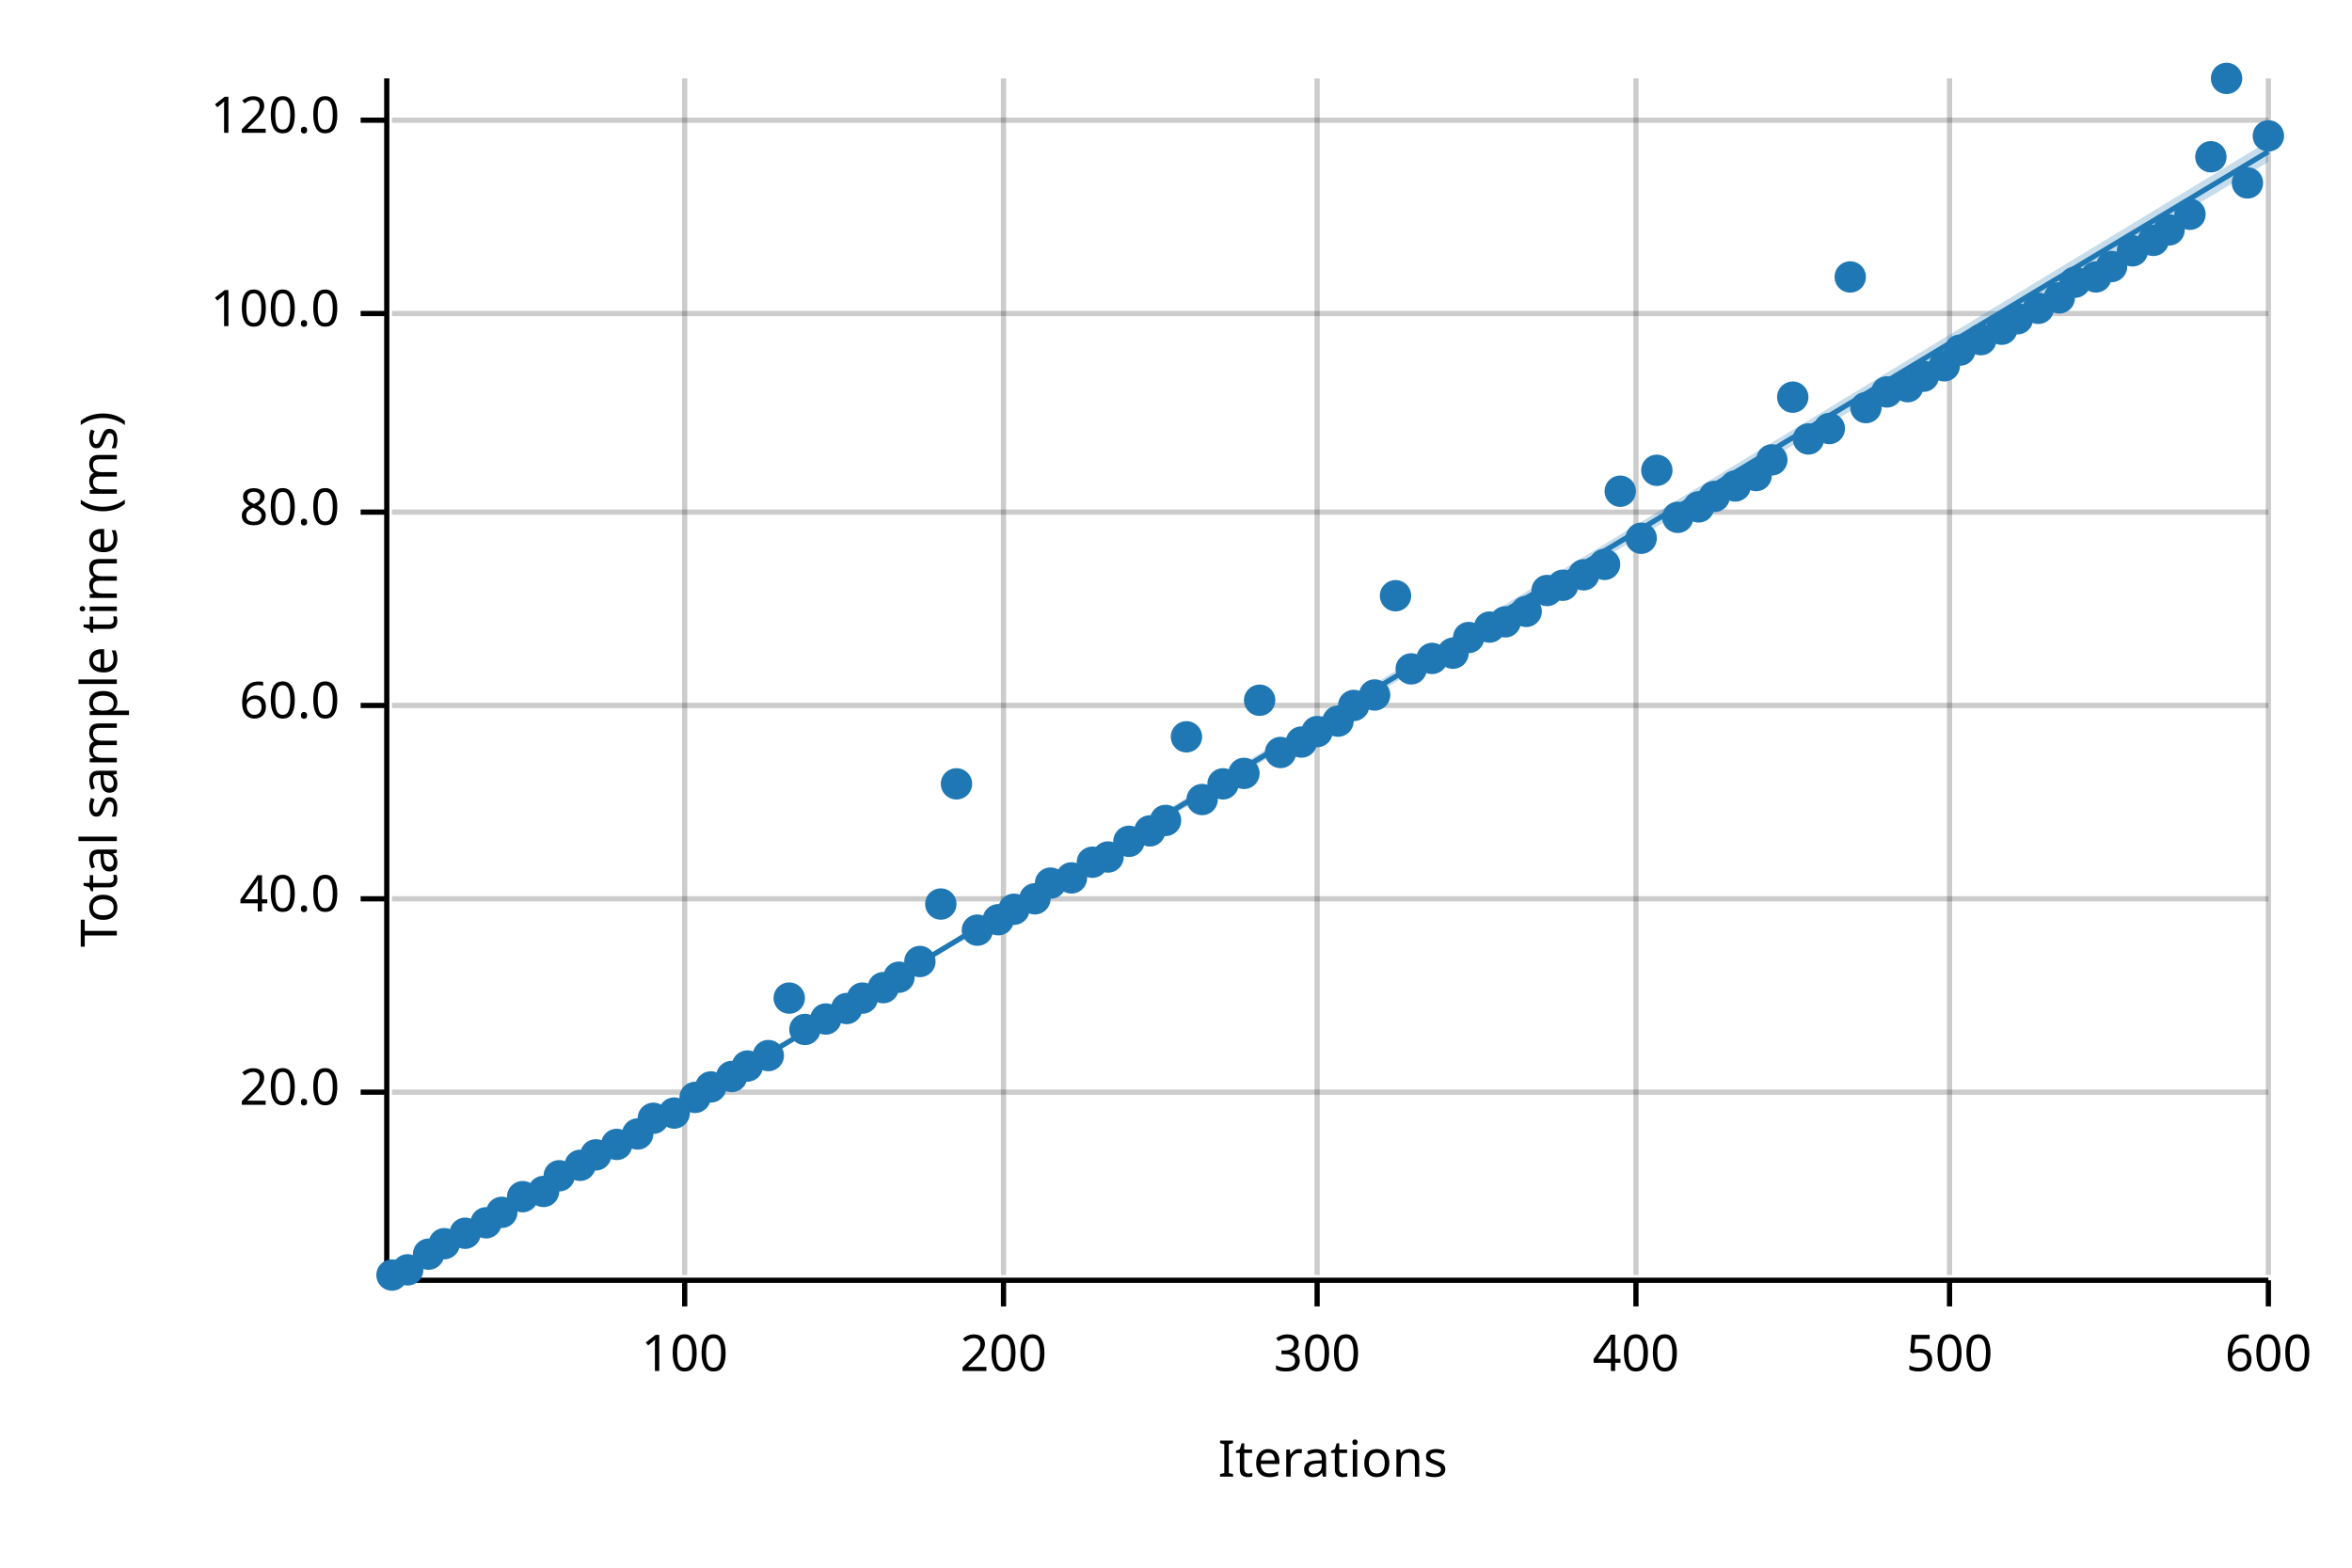
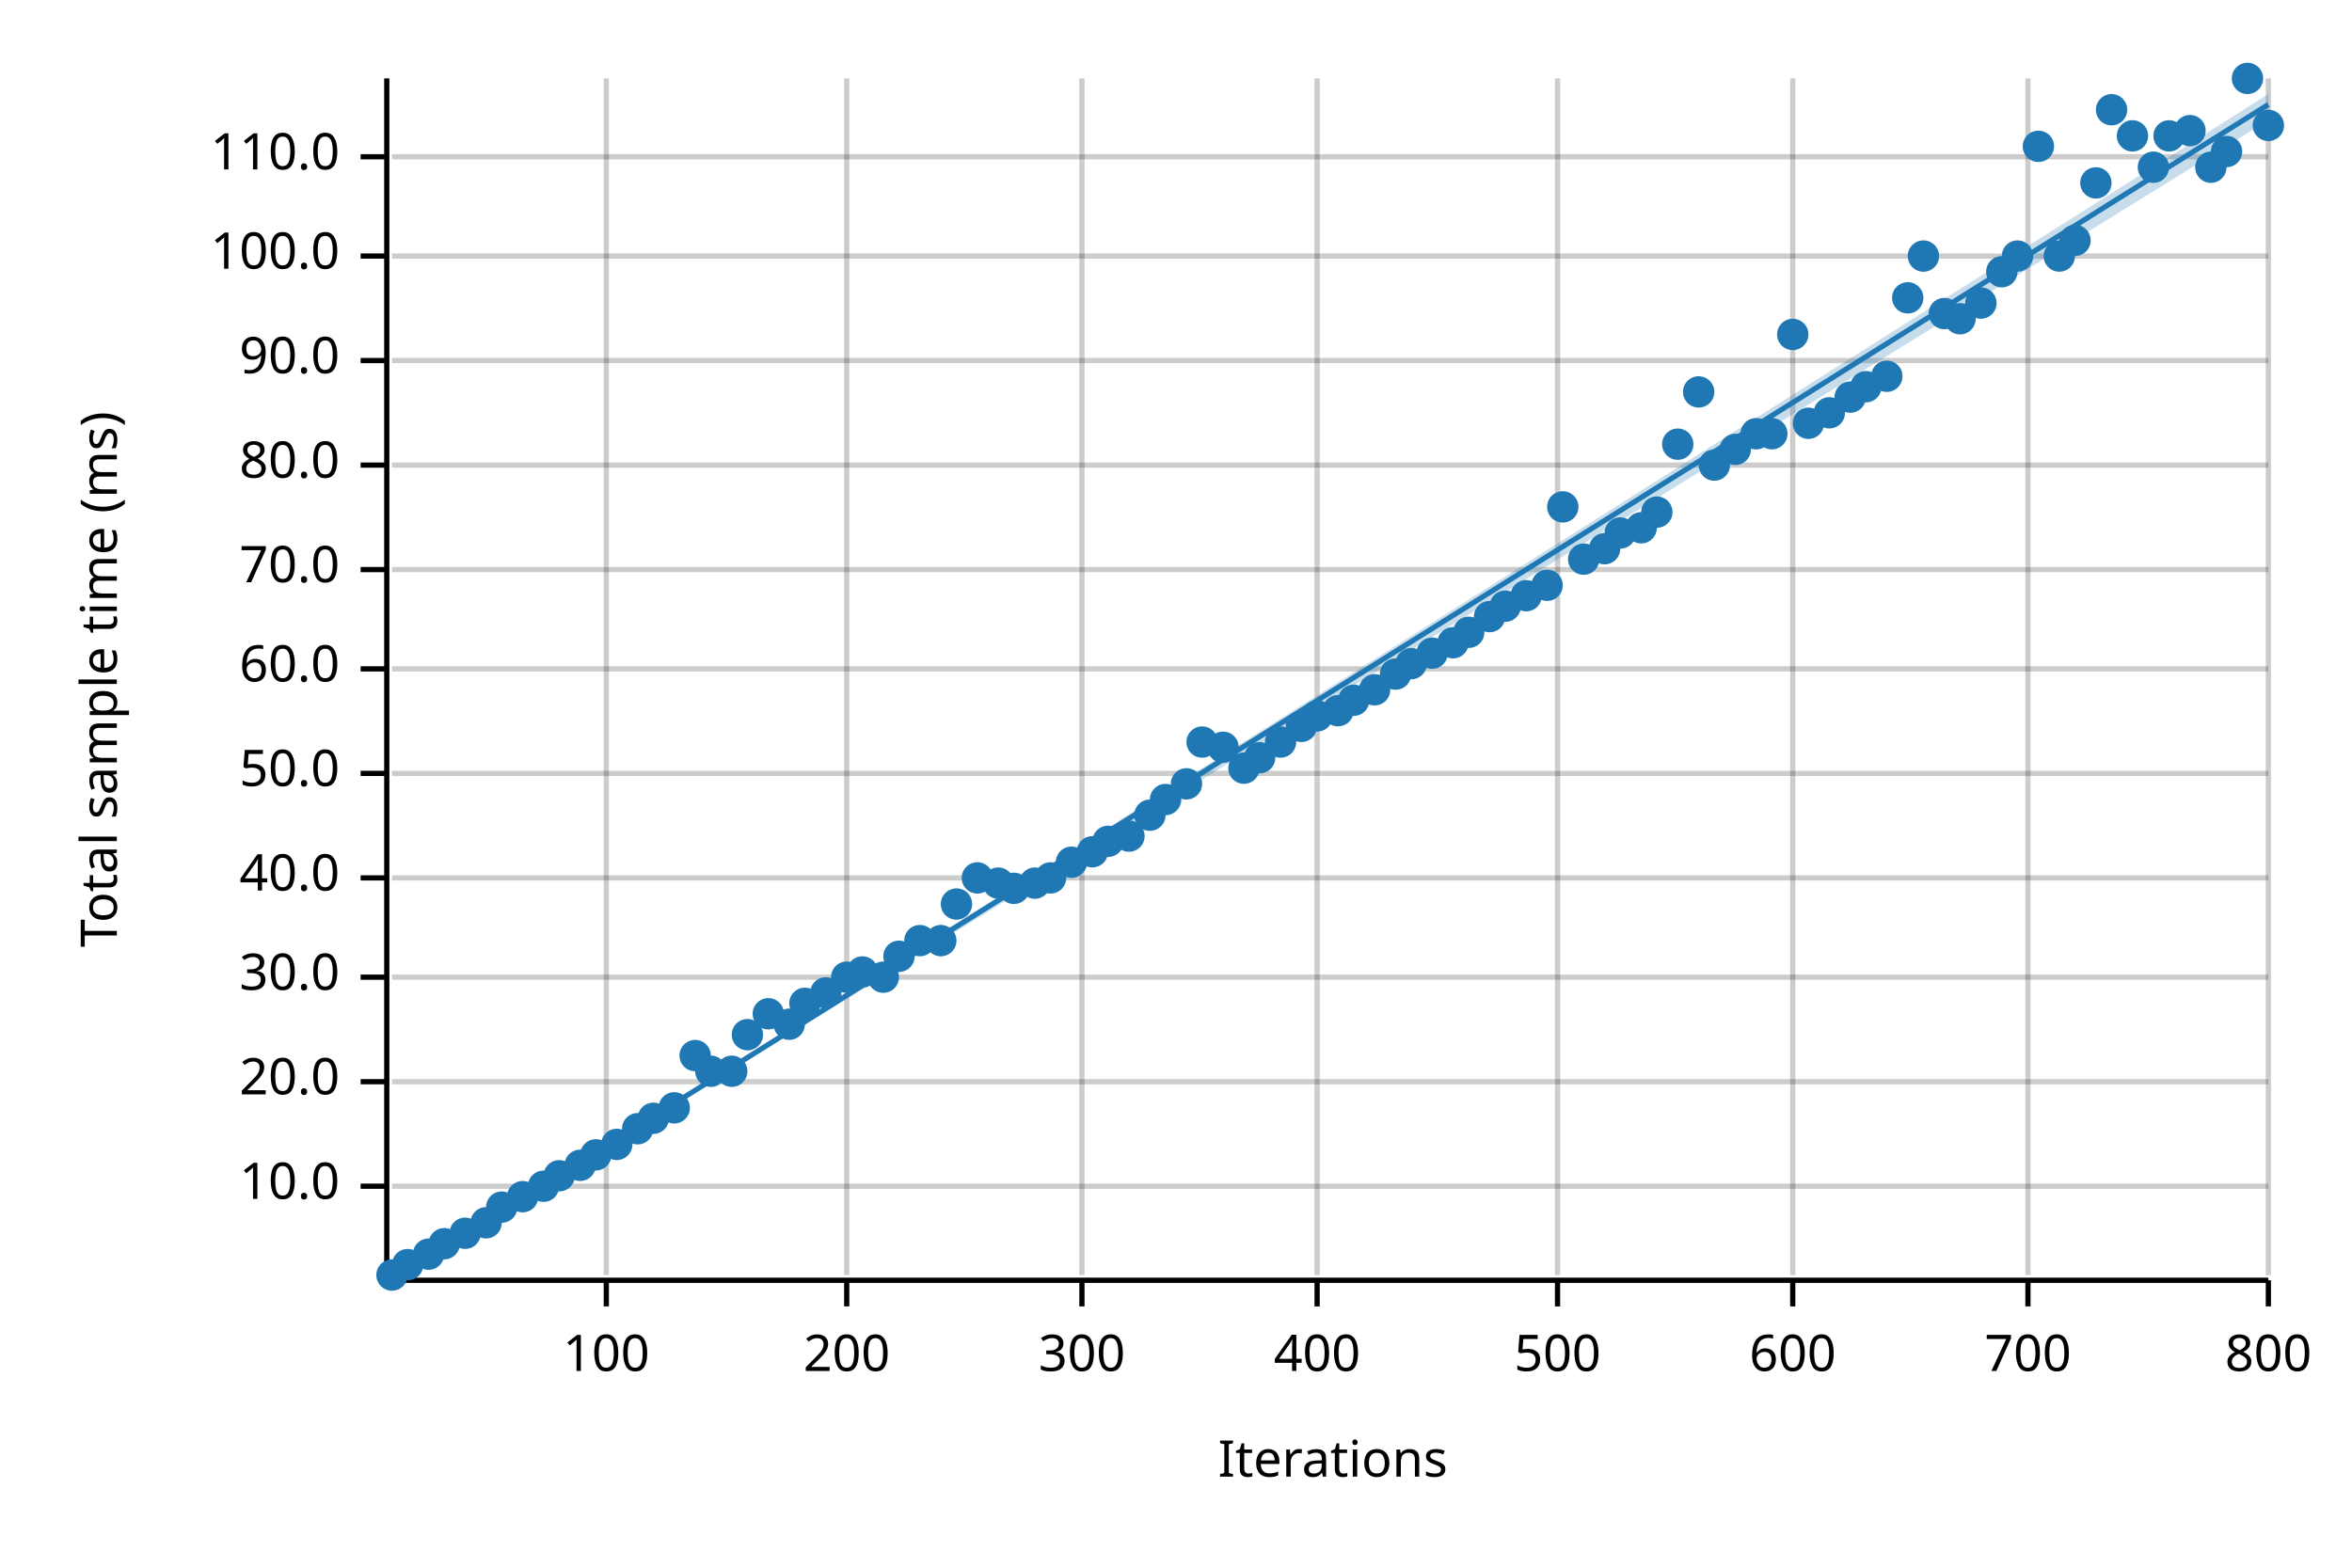
<svg xmlns="http://www.w3.org/2000/svg" width="450" height="300" viewBox="0 0 450 300">
  <text x="15" y="130" dy="0.76em" text-anchor="middle" font-family="sans-serif" font-size="9.677" opacity="1" fill="#000000" transform="rotate(270, 15, 130)">
Total sample time (ms)
</text>
  <text x="255" y="285" dy="-0.5ex" text-anchor="middle" font-family="sans-serif" font-size="9.677" opacity="1" fill="#000000">
Iterations
</text>
-   <line opacity="0.2" stroke="#000000" stroke-width="1" x1="131" y1="244" x2="131" y2="15" />
-   <line opacity="0.2" stroke="#000000" stroke-width="1" x1="192" y1="244" x2="192" y2="15" />
+   <line opacity="0.2" stroke="#000000" stroke-width="1" x1="116" y1="244" x2="116" y2="15" />
+   <line opacity="0.2" stroke="#000000" stroke-width="1" x1="162" y1="244" x2="162" y2="15" />
+   <line opacity="0.2" stroke="#000000" stroke-width="1" x1="207" y1="244" x2="207" y2="15" />
  <line opacity="0.2" stroke="#000000" stroke-width="1" x1="252" y1="244" x2="252" y2="15" />
-   <line opacity="0.2" stroke="#000000" stroke-width="1" x1="313" y1="244" x2="313" y2="15" />
-   <line opacity="0.2" stroke="#000000" stroke-width="1" x1="373" y1="244" x2="373" y2="15" />
+   <line opacity="0.2" stroke="#000000" stroke-width="1" x1="298" y1="244" x2="298" y2="15" />
+   <line opacity="0.2" stroke="#000000" stroke-width="1" x1="343" y1="244" x2="343" y2="15" />
+   <line opacity="0.2" stroke="#000000" stroke-width="1" x1="388" y1="244" x2="388" y2="15" />
  <line opacity="0.2" stroke="#000000" stroke-width="1" x1="434" y1="244" x2="434" y2="15" />
-   <line opacity="0.2" stroke="#000000" stroke-width="1" x1="75" y1="209" x2="434" y2="209" />
-   <line opacity="0.2" stroke="#000000" stroke-width="1" x1="75" y1="172" x2="434" y2="172" />
-   <line opacity="0.2" stroke="#000000" stroke-width="1" x1="75" y1="135" x2="434" y2="135" />
-   <line opacity="0.2" stroke="#000000" stroke-width="1" x1="75" y1="98" x2="434" y2="98" />
-   <line opacity="0.2" stroke="#000000" stroke-width="1" x1="75" y1="60" x2="434" y2="60" />
-   <line opacity="0.2" stroke="#000000" stroke-width="1" x1="75" y1="23" x2="434" y2="23" />
+   <line opacity="0.2" stroke="#000000" stroke-width="1" x1="75" y1="227" x2="434" y2="227" />
+   <line opacity="0.2" stroke="#000000" stroke-width="1" x1="75" y1="207" x2="434" y2="207" />
+   <line opacity="0.2" stroke="#000000" stroke-width="1" x1="75" y1="187" x2="434" y2="187" />
+   <line opacity="0.2" stroke="#000000" stroke-width="1" x1="75" y1="168" x2="434" y2="168" />
+   <line opacity="0.2" stroke="#000000" stroke-width="1" x1="75" y1="148" x2="434" y2="148" />
+   <line opacity="0.2" stroke="#000000" stroke-width="1" x1="75" y1="128" x2="434" y2="128" />
+   <line opacity="0.2" stroke="#000000" stroke-width="1" x1="75" y1="109" x2="434" y2="109" />
+   <line opacity="0.2" stroke="#000000" stroke-width="1" x1="75" y1="89" x2="434" y2="89" />
+   <line opacity="0.2" stroke="#000000" stroke-width="1" x1="75" y1="69" x2="434" y2="69" />
+   <line opacity="0.2" stroke="#000000" stroke-width="1" x1="75" y1="49" x2="434" y2="49" />
+   <line opacity="0.2" stroke="#000000" stroke-width="1" x1="75" y1="30" x2="434" y2="30" />
  <polyline fill="none" opacity="1" stroke="#000000" stroke-width="1" points="74,15 74,244 " />
-   <text x="65" y="209" dy="0.5ex" text-anchor="end" font-family="sans-serif" font-size="9.677" opacity="1" fill="#000000">
+   <text x="65" y="227" dy="0.5ex" text-anchor="end" font-family="sans-serif" font-size="9.677" opacity="1" fill="#000000">
+ 10.0
+ </text>
+   <polyline fill="none" opacity="1" stroke="#000000" stroke-width="1" points="69,227 74,227 " />
+   <text x="65" y="207" dy="0.5ex" text-anchor="end" font-family="sans-serif" font-size="9.677" opacity="1" fill="#000000">
20.0
</text>
-   <polyline fill="none" opacity="1" stroke="#000000" stroke-width="1" points="69,209 74,209 " />
-   <text x="65" y="172" dy="0.5ex" text-anchor="end" font-family="sans-serif" font-size="9.677" opacity="1" fill="#000000">
+   <polyline fill="none" opacity="1" stroke="#000000" stroke-width="1" points="69,207 74,207 " />
+   <text x="65" y="187" dy="0.5ex" text-anchor="end" font-family="sans-serif" font-size="9.677" opacity="1" fill="#000000">
+ 30.0
+ </text>
+   <polyline fill="none" opacity="1" stroke="#000000" stroke-width="1" points="69,187 74,187 " />
+   <text x="65" y="168" dy="0.5ex" text-anchor="end" font-family="sans-serif" font-size="9.677" opacity="1" fill="#000000">
40.0
</text>
-   <polyline fill="none" opacity="1" stroke="#000000" stroke-width="1" points="69,172 74,172 " />
-   <text x="65" y="135" dy="0.5ex" text-anchor="end" font-family="sans-serif" font-size="9.677" opacity="1" fill="#000000">
+   <polyline fill="none" opacity="1" stroke="#000000" stroke-width="1" points="69,168 74,168 " />
+   <text x="65" y="148" dy="0.5ex" text-anchor="end" font-family="sans-serif" font-size="9.677" opacity="1" fill="#000000">
+ 50.0
+ </text>
+   <polyline fill="none" opacity="1" stroke="#000000" stroke-width="1" points="69,148 74,148 " />
+   <text x="65" y="128" dy="0.5ex" text-anchor="end" font-family="sans-serif" font-size="9.677" opacity="1" fill="#000000">
60.0
</text>
-   <polyline fill="none" opacity="1" stroke="#000000" stroke-width="1" points="69,135 74,135 " />
-   <text x="65" y="98" dy="0.5ex" text-anchor="end" font-family="sans-serif" font-size="9.677" opacity="1" fill="#000000">
+   <polyline fill="none" opacity="1" stroke="#000000" stroke-width="1" points="69,128 74,128 " />
+   <text x="65" y="109" dy="0.5ex" text-anchor="end" font-family="sans-serif" font-size="9.677" opacity="1" fill="#000000">
+ 70.0
+ </text>
+   <polyline fill="none" opacity="1" stroke="#000000" stroke-width="1" points="69,109 74,109 " />
+   <text x="65" y="89" dy="0.5ex" text-anchor="end" font-family="sans-serif" font-size="9.677" opacity="1" fill="#000000">
80.0
</text>
-   <polyline fill="none" opacity="1" stroke="#000000" stroke-width="1" points="69,98 74,98 " />
-   <text x="65" y="60" dy="0.5ex" text-anchor="end" font-family="sans-serif" font-size="9.677" opacity="1" fill="#000000">
+   <polyline fill="none" opacity="1" stroke="#000000" stroke-width="1" points="69,89 74,89 " />
+   <text x="65" y="69" dy="0.5ex" text-anchor="end" font-family="sans-serif" font-size="9.677" opacity="1" fill="#000000">
+ 90.0
+ </text>
+   <polyline fill="none" opacity="1" stroke="#000000" stroke-width="1" points="69,69 74,69 " />
+   <text x="65" y="49" dy="0.5ex" text-anchor="end" font-family="sans-serif" font-size="9.677" opacity="1" fill="#000000">
100.0
</text>
-   <polyline fill="none" opacity="1" stroke="#000000" stroke-width="1" points="69,60 74,60 " />
-   <text x="65" y="23" dy="0.5ex" text-anchor="end" font-family="sans-serif" font-size="9.677" opacity="1" fill="#000000">
- 120.0
- </text>
-   <polyline fill="none" opacity="1" stroke="#000000" stroke-width="1" points="69,23 74,23 " />
+   <polyline fill="none" opacity="1" stroke="#000000" stroke-width="1" points="69,49 74,49 " />
+   <text x="65" y="30" dy="0.5ex" text-anchor="end" font-family="sans-serif" font-size="9.677" opacity="1" fill="#000000">
+ 110.0
+ </text>
+   <polyline fill="none" opacity="1" stroke="#000000" stroke-width="1" points="69,30 74,30 " />
  <polyline fill="none" opacity="1" stroke="#000000" stroke-width="1" points="75,245 434,245 " />
-   <text x="131" y="255" dy="0.76em" text-anchor="middle" font-family="sans-serif" font-size="9.677" opacity="1" fill="#000000">
+   <text x="116" y="255" dy="0.76em" text-anchor="middle" font-family="sans-serif" font-size="9.677" opacity="1" fill="#000000">
100
</text>
-   <polyline fill="none" opacity="1" stroke="#000000" stroke-width="1" points="131,245 131,250 " />
-   <text x="192" y="255" dy="0.76em" text-anchor="middle" font-family="sans-serif" font-size="9.677" opacity="1" fill="#000000">
+   <polyline fill="none" opacity="1" stroke="#000000" stroke-width="1" points="116,245 116,250 " />
+   <text x="162" y="255" dy="0.76em" text-anchor="middle" font-family="sans-serif" font-size="9.677" opacity="1" fill="#000000">
200
</text>
-   <polyline fill="none" opacity="1" stroke="#000000" stroke-width="1" points="192,245 192,250 " />
+   <polyline fill="none" opacity="1" stroke="#000000" stroke-width="1" points="162,245 162,250 " />
+   <text x="207" y="255" dy="0.76em" text-anchor="middle" font-family="sans-serif" font-size="9.677" opacity="1" fill="#000000">
+ 300
+ </text>
+   <polyline fill="none" opacity="1" stroke="#000000" stroke-width="1" points="207,245 207,250 " />
  <text x="252" y="255" dy="0.76em" text-anchor="middle" font-family="sans-serif" font-size="9.677" opacity="1" fill="#000000">
- 300
+ 400
</text>
  <polyline fill="none" opacity="1" stroke="#000000" stroke-width="1" points="252,245 252,250 " />
-   <text x="313" y="255" dy="0.76em" text-anchor="middle" font-family="sans-serif" font-size="9.677" opacity="1" fill="#000000">
- 400
- </text>
-   <polyline fill="none" opacity="1" stroke="#000000" stroke-width="1" points="313,245 313,250 " />
-   <text x="373" y="255" dy="0.76em" text-anchor="middle" font-family="sans-serif" font-size="9.677" opacity="1" fill="#000000">
+   <text x="298" y="255" dy="0.76em" text-anchor="middle" font-family="sans-serif" font-size="9.677" opacity="1" fill="#000000">
500
</text>
-   <polyline fill="none" opacity="1" stroke="#000000" stroke-width="1" points="373,245 373,250 " />
+   <polyline fill="none" opacity="1" stroke="#000000" stroke-width="1" points="298,245 298,250 " />
+   <text x="343" y="255" dy="0.76em" text-anchor="middle" font-family="sans-serif" font-size="9.677" opacity="1" fill="#000000">
+ 600
+ </text>
+   <polyline fill="none" opacity="1" stroke="#000000" stroke-width="1" points="343,245 343,250 " />
+   <text x="388" y="255" dy="0.76em" text-anchor="middle" font-family="sans-serif" font-size="9.677" opacity="1" fill="#000000">
+ 700
+ </text>
+   <polyline fill="none" opacity="1" stroke="#000000" stroke-width="1" points="388,245 388,250 " />
  <text x="434" y="255" dy="0.76em" text-anchor="middle" font-family="sans-serif" font-size="9.677" opacity="1" fill="#000000">
- 600
+ 800
</text>
  <polyline fill="none" opacity="1" stroke="#000000" stroke-width="1" points="434,245 434,250 " />
  <circle cx="75" cy="244" r="3" opacity="1" fill="#1F78B4" stroke="none" stroke-width="1" />
-   <circle cx="78" cy="243" r="3" opacity="1" fill="#1F78B4" stroke="none" stroke-width="1" />
+   <circle cx="78" cy="242" r="3" opacity="1" fill="#1F78B4" stroke="none" stroke-width="1" />
  <circle cx="82" cy="240" r="3" opacity="1" fill="#1F78B4" stroke="none" stroke-width="1" />
  <circle cx="85" cy="238" r="3" opacity="1" fill="#1F78B4" stroke="none" stroke-width="1" />
  <circle cx="89" cy="236" r="3" opacity="1" fill="#1F78B4" stroke="none" stroke-width="1" />
  <circle cx="93" cy="234" r="3" opacity="1" fill="#1F78B4" stroke="none" stroke-width="1" />
-   <circle cx="96" cy="232" r="3" opacity="1" fill="#1F78B4" stroke="none" stroke-width="1" />
+   <circle cx="96" cy="231" r="3" opacity="1" fill="#1F78B4" stroke="none" stroke-width="1" />
  <circle cx="100" cy="229" r="3" opacity="1" fill="#1F78B4" stroke="none" stroke-width="1" />
-   <circle cx="104" cy="228" r="3" opacity="1" fill="#1F78B4" stroke="none" stroke-width="1" />
+   <circle cx="104" cy="227" r="3" opacity="1" fill="#1F78B4" stroke="none" stroke-width="1" />
  <circle cx="107" cy="225" r="3" opacity="1" fill="#1F78B4" stroke="none" stroke-width="1" />
  <circle cx="111" cy="223" r="3" opacity="1" fill="#1F78B4" stroke="none" stroke-width="1" />
  <circle cx="114" cy="221" r="3" opacity="1" fill="#1F78B4" stroke="none" stroke-width="1" />
  <circle cx="118" cy="219" r="3" opacity="1" fill="#1F78B4" stroke="none" stroke-width="1" />
-   <circle cx="122" cy="217" r="3" opacity="1" fill="#1F78B4" stroke="none" stroke-width="1" />
+   <circle cx="122" cy="216" r="3" opacity="1" fill="#1F78B4" stroke="none" stroke-width="1" />
  <circle cx="125" cy="214" r="3" opacity="1" fill="#1F78B4" stroke="none" stroke-width="1" />
-   <circle cx="129" cy="213" r="3" opacity="1" fill="#1F78B4" stroke="none" stroke-width="1" />
-   <circle cx="133" cy="210" r="3" opacity="1" fill="#1F78B4" stroke="none" stroke-width="1" />
-   <circle cx="136" cy="208" r="3" opacity="1" fill="#1F78B4" stroke="none" stroke-width="1" />
-   <circle cx="140" cy="206" r="3" opacity="1" fill="#1F78B4" stroke="none" stroke-width="1" />
-   <circle cx="143" cy="204" r="3" opacity="1" fill="#1F78B4" stroke="none" stroke-width="1" />
-   <circle cx="147" cy="202" r="3" opacity="1" fill="#1F78B4" stroke="none" stroke-width="1" />
-   <circle cx="151" cy="191" r="3" opacity="1" fill="#1F78B4" stroke="none" stroke-width="1" />
-   <circle cx="154" cy="197" r="3" opacity="1" fill="#1F78B4" stroke="none" stroke-width="1" />
-   <circle cx="158" cy="195" r="3" opacity="1" fill="#1F78B4" stroke="none" stroke-width="1" />
-   <circle cx="162" cy="193" r="3" opacity="1" fill="#1F78B4" stroke="none" stroke-width="1" />
-   <circle cx="165" cy="191" r="3" opacity="1" fill="#1F78B4" stroke="none" stroke-width="1" />
-   <circle cx="169" cy="189" r="3" opacity="1" fill="#1F78B4" stroke="none" stroke-width="1" />
-   <circle cx="172" cy="187" r="3" opacity="1" fill="#1F78B4" stroke="none" stroke-width="1" />
-   <circle cx="176" cy="184" r="3" opacity="1" fill="#1F78B4" stroke="none" stroke-width="1" />
-   <circle cx="180" cy="173" r="3" opacity="1" fill="#1F78B4" stroke="none" stroke-width="1" />
-   <circle cx="183" cy="150" r="3" opacity="1" fill="#1F78B4" stroke="none" stroke-width="1" />
-   <circle cx="187" cy="178" r="3" opacity="1" fill="#1F78B4" stroke="none" stroke-width="1" />
-   <circle cx="191" cy="176" r="3" opacity="1" fill="#1F78B4" stroke="none" stroke-width="1" />
-   <circle cx="194" cy="174" r="3" opacity="1" fill="#1F78B4" stroke="none" stroke-width="1" />
-   <circle cx="198" cy="172" r="3" opacity="1" fill="#1F78B4" stroke="none" stroke-width="1" />
-   <circle cx="201" cy="169" r="3" opacity="1" fill="#1F78B4" stroke="none" stroke-width="1" />
-   <circle cx="205" cy="168" r="3" opacity="1" fill="#1F78B4" stroke="none" stroke-width="1" />
-   <circle cx="209" cy="165" r="3" opacity="1" fill="#1F78B4" stroke="none" stroke-width="1" />
-   <circle cx="212" cy="164" r="3" opacity="1" fill="#1F78B4" stroke="none" stroke-width="1" />
-   <circle cx="216" cy="161" r="3" opacity="1" fill="#1F78B4" stroke="none" stroke-width="1" />
-   <circle cx="220" cy="159" r="3" opacity="1" fill="#1F78B4" stroke="none" stroke-width="1" />
-   <circle cx="223" cy="157" r="3" opacity="1" fill="#1F78B4" stroke="none" stroke-width="1" />
-   <circle cx="227" cy="141" r="3" opacity="1" fill="#1F78B4" stroke="none" stroke-width="1" />
-   <circle cx="230" cy="153" r="3" opacity="1" fill="#1F78B4" stroke="none" stroke-width="1" />
-   <circle cx="234" cy="150" r="3" opacity="1" fill="#1F78B4" stroke="none" stroke-width="1" />
-   <circle cx="238" cy="148" r="3" opacity="1" fill="#1F78B4" stroke="none" stroke-width="1" />
-   <circle cx="241" cy="134" r="3" opacity="1" fill="#1F78B4" stroke="none" stroke-width="1" />
-   <circle cx="245" cy="144" r="3" opacity="1" fill="#1F78B4" stroke="none" stroke-width="1" />
-   <circle cx="249" cy="142" r="3" opacity="1" fill="#1F78B4" stroke="none" stroke-width="1" />
-   <circle cx="252" cy="140" r="3" opacity="1" fill="#1F78B4" stroke="none" stroke-width="1" />
-   <circle cx="256" cy="138" r="3" opacity="1" fill="#1F78B4" stroke="none" stroke-width="1" />
-   <circle cx="259" cy="135" r="3" opacity="1" fill="#1F78B4" stroke="none" stroke-width="1" />
-   <circle cx="263" cy="133" r="3" opacity="1" fill="#1F78B4" stroke="none" stroke-width="1" />
-   <circle cx="267" cy="114" r="3" opacity="1" fill="#1F78B4" stroke="none" stroke-width="1" />
-   <circle cx="270" cy="128" r="3" opacity="1" fill="#1F78B4" stroke="none" stroke-width="1" />
-   <circle cx="274" cy="126" r="3" opacity="1" fill="#1F78B4" stroke="none" stroke-width="1" />
-   <circle cx="278" cy="125" r="3" opacity="1" fill="#1F78B4" stroke="none" stroke-width="1" />
-   <circle cx="281" cy="122" r="3" opacity="1" fill="#1F78B4" stroke="none" stroke-width="1" />
-   <circle cx="285" cy="120" r="3" opacity="1" fill="#1F78B4" stroke="none" stroke-width="1" />
-   <circle cx="288" cy="119" r="3" opacity="1" fill="#1F78B4" stroke="none" stroke-width="1" />
-   <circle cx="292" cy="117" r="3" opacity="1" fill="#1F78B4" stroke="none" stroke-width="1" />
-   <circle cx="296" cy="113" r="3" opacity="1" fill="#1F78B4" stroke="none" stroke-width="1" />
-   <circle cx="299" cy="112" r="3" opacity="1" fill="#1F78B4" stroke="none" stroke-width="1" />
-   <circle cx="303" cy="110" r="3" opacity="1" fill="#1F78B4" stroke="none" stroke-width="1" />
-   <circle cx="307" cy="108" r="3" opacity="1" fill="#1F78B4" stroke="none" stroke-width="1" />
-   <circle cx="310" cy="94" r="3" opacity="1" fill="#1F78B4" stroke="none" stroke-width="1" />
-   <circle cx="314" cy="103" r="3" opacity="1" fill="#1F78B4" stroke="none" stroke-width="1" />
-   <circle cx="317" cy="90" r="3" opacity="1" fill="#1F78B4" stroke="none" stroke-width="1" />
-   <circle cx="321" cy="99" r="3" opacity="1" fill="#1F78B4" stroke="none" stroke-width="1" />
-   <circle cx="325" cy="97" r="3" opacity="1" fill="#1F78B4" stroke="none" stroke-width="1" />
-   <circle cx="328" cy="95" r="3" opacity="1" fill="#1F78B4" stroke="none" stroke-width="1" />
-   <circle cx="332" cy="93" r="3" opacity="1" fill="#1F78B4" stroke="none" stroke-width="1" />
-   <circle cx="336" cy="91" r="3" opacity="1" fill="#1F78B4" stroke="none" stroke-width="1" />
-   <circle cx="339" cy="88" r="3" opacity="1" fill="#1F78B4" stroke="none" stroke-width="1" />
-   <circle cx="343" cy="76" r="3" opacity="1" fill="#1F78B4" stroke="none" stroke-width="1" />
-   <circle cx="346" cy="84" r="3" opacity="1" fill="#1F78B4" stroke="none" stroke-width="1" />
-   <circle cx="350" cy="82" r="3" opacity="1" fill="#1F78B4" stroke="none" stroke-width="1" />
-   <circle cx="354" cy="53" r="3" opacity="1" fill="#1F78B4" stroke="none" stroke-width="1" />
-   <circle cx="357" cy="78" r="3" opacity="1" fill="#1F78B4" stroke="none" stroke-width="1" />
-   <circle cx="361" cy="75" r="3" opacity="1" fill="#1F78B4" stroke="none" stroke-width="1" />
-   <circle cx="365" cy="74" r="3" opacity="1" fill="#1F78B4" stroke="none" stroke-width="1" />
-   <circle cx="368" cy="72" r="3" opacity="1" fill="#1F78B4" stroke="none" stroke-width="1" />
-   <circle cx="372" cy="70" r="3" opacity="1" fill="#1F78B4" stroke="none" stroke-width="1" />
-   <circle cx="375" cy="67" r="3" opacity="1" fill="#1F78B4" stroke="none" stroke-width="1" />
-   <circle cx="379" cy="65" r="3" opacity="1" fill="#1F78B4" stroke="none" stroke-width="1" />
-   <circle cx="383" cy="63" r="3" opacity="1" fill="#1F78B4" stroke="none" stroke-width="1" />
-   <circle cx="386" cy="61" r="3" opacity="1" fill="#1F78B4" stroke="none" stroke-width="1" />
-   <circle cx="390" cy="59" r="3" opacity="1" fill="#1F78B4" stroke="none" stroke-width="1" />
-   <circle cx="394" cy="57" r="3" opacity="1" fill="#1F78B4" stroke="none" stroke-width="1" />
-   <circle cx="397" cy="54" r="3" opacity="1" fill="#1F78B4" stroke="none" stroke-width="1" />
-   <circle cx="401" cy="53" r="3" opacity="1" fill="#1F78B4" stroke="none" stroke-width="1" />
-   <circle cx="404" cy="51" r="3" opacity="1" fill="#1F78B4" stroke="none" stroke-width="1" />
-   <circle cx="408" cy="48" r="3" opacity="1" fill="#1F78B4" stroke="none" stroke-width="1" />
-   <circle cx="412" cy="46" r="3" opacity="1" fill="#1F78B4" stroke="none" stroke-width="1" />
-   <circle cx="415" cy="44" r="3" opacity="1" fill="#1F78B4" stroke="none" stroke-width="1" />
-   <circle cx="419" cy="41" r="3" opacity="1" fill="#1F78B4" stroke="none" stroke-width="1" />
-   <circle cx="423" cy="30" r="3" opacity="1" fill="#1F78B4" stroke="none" stroke-width="1" />
-   <circle cx="426" cy="15" r="3" opacity="1" fill="#1F78B4" stroke="none" stroke-width="1" />
-   <circle cx="430" cy="35" r="3" opacity="1" fill="#1F78B4" stroke="none" stroke-width="1" />
-   <circle cx="434" cy="26" r="3" opacity="1" fill="#1F78B4" stroke="none" stroke-width="1" />
-   <polyline fill="none" opacity="1" stroke="#1F78B4" stroke-width="1" points="75,245 434,29 " />
-   <polygon opacity="0.25" fill="#1F78B4" points="75,245 434,31 434,27 " />
+   <circle cx="129" cy="212" r="3" opacity="1" fill="#1F78B4" stroke="none" stroke-width="1" />
+   <circle cx="133" cy="202" r="3" opacity="1" fill="#1F78B4" stroke="none" stroke-width="1" />
+   <circle cx="136" cy="205" r="3" opacity="1" fill="#1F78B4" stroke="none" stroke-width="1" />
+   <circle cx="140" cy="205" r="3" opacity="1" fill="#1F78B4" stroke="none" stroke-width="1" />
+   <circle cx="143" cy="198" r="3" opacity="1" fill="#1F78B4" stroke="none" stroke-width="1" />
+   <circle cx="147" cy="194" r="3" opacity="1" fill="#1F78B4" stroke="none" stroke-width="1" />
+   <circle cx="151" cy="196" r="3" opacity="1" fill="#1F78B4" stroke="none" stroke-width="1" />
+   <circle cx="154" cy="192" r="3" opacity="1" fill="#1F78B4" stroke="none" stroke-width="1" />
+   <circle cx="158" cy="190" r="3" opacity="1" fill="#1F78B4" stroke="none" stroke-width="1" />
+   <circle cx="162" cy="187" r="3" opacity="1" fill="#1F78B4" stroke="none" stroke-width="1" />
+   <circle cx="165" cy="186" r="3" opacity="1" fill="#1F78B4" stroke="none" stroke-width="1" />
+   <circle cx="169" cy="187" r="3" opacity="1" fill="#1F78B4" stroke="none" stroke-width="1" />
+   <circle cx="172" cy="183" r="3" opacity="1" fill="#1F78B4" stroke="none" stroke-width="1" />
+   <circle cx="176" cy="180" r="3" opacity="1" fill="#1F78B4" stroke="none" stroke-width="1" />
+   <circle cx="180" cy="180" r="3" opacity="1" fill="#1F78B4" stroke="none" stroke-width="1" />
+   <circle cx="183" cy="173" r="3" opacity="1" fill="#1F78B4" stroke="none" stroke-width="1" />
+   <circle cx="187" cy="168" r="3" opacity="1" fill="#1F78B4" stroke="none" stroke-width="1" />
+   <circle cx="191" cy="169" r="3" opacity="1" fill="#1F78B4" stroke="none" stroke-width="1" />
+   <circle cx="194" cy="170" r="3" opacity="1" fill="#1F78B4" stroke="none" stroke-width="1" />
+   <circle cx="198" cy="169" r="3" opacity="1" fill="#1F78B4" stroke="none" stroke-width="1" />
+   <circle cx="201" cy="168" r="3" opacity="1" fill="#1F78B4" stroke="none" stroke-width="1" />
+   <circle cx="205" cy="165" r="3" opacity="1" fill="#1F78B4" stroke="none" stroke-width="1" />
+   <circle cx="209" cy="163" r="3" opacity="1" fill="#1F78B4" stroke="none" stroke-width="1" />
+   <circle cx="212" cy="161" r="3" opacity="1" fill="#1F78B4" stroke="none" stroke-width="1" />
+   <circle cx="216" cy="160" r="3" opacity="1" fill="#1F78B4" stroke="none" stroke-width="1" />
+   <circle cx="220" cy="156" r="3" opacity="1" fill="#1F78B4" stroke="none" stroke-width="1" />
+   <circle cx="223" cy="153" r="3" opacity="1" fill="#1F78B4" stroke="none" stroke-width="1" />
+   <circle cx="227" cy="150" r="3" opacity="1" fill="#1F78B4" stroke="none" stroke-width="1" />
+   <circle cx="230" cy="142" r="3" opacity="1" fill="#1F78B4" stroke="none" stroke-width="1" />
+   <circle cx="234" cy="143" r="3" opacity="1" fill="#1F78B4" stroke="none" stroke-width="1" />
+   <circle cx="238" cy="147" r="3" opacity="1" fill="#1F78B4" stroke="none" stroke-width="1" />
+   <circle cx="241" cy="145" r="3" opacity="1" fill="#1F78B4" stroke="none" stroke-width="1" />
+   <circle cx="245" cy="142" r="3" opacity="1" fill="#1F78B4" stroke="none" stroke-width="1" />
+   <circle cx="249" cy="139" r="3" opacity="1" fill="#1F78B4" stroke="none" stroke-width="1" />
+   <circle cx="252" cy="137" r="3" opacity="1" fill="#1F78B4" stroke="none" stroke-width="1" />
+   <circle cx="256" cy="136" r="3" opacity="1" fill="#1F78B4" stroke="none" stroke-width="1" />
+   <circle cx="259" cy="134" r="3" opacity="1" fill="#1F78B4" stroke="none" stroke-width="1" />
+   <circle cx="263" cy="132" r="3" opacity="1" fill="#1F78B4" stroke="none" stroke-width="1" />
+   <circle cx="267" cy="129" r="3" opacity="1" fill="#1F78B4" stroke="none" stroke-width="1" />
+   <circle cx="270" cy="127" r="3" opacity="1" fill="#1F78B4" stroke="none" stroke-width="1" />
+   <circle cx="274" cy="125" r="3" opacity="1" fill="#1F78B4" stroke="none" stroke-width="1" />
+   <circle cx="278" cy="123" r="3" opacity="1" fill="#1F78B4" stroke="none" stroke-width="1" />
+   <circle cx="281" cy="121" r="3" opacity="1" fill="#1F78B4" stroke="none" stroke-width="1" />
+   <circle cx="285" cy="118" r="3" opacity="1" fill="#1F78B4" stroke="none" stroke-width="1" />
+   <circle cx="288" cy="116" r="3" opacity="1" fill="#1F78B4" stroke="none" stroke-width="1" />
+   <circle cx="292" cy="114" r="3" opacity="1" fill="#1F78B4" stroke="none" stroke-width="1" />
+   <circle cx="296" cy="112" r="3" opacity="1" fill="#1F78B4" stroke="none" stroke-width="1" />
+   <circle cx="299" cy="97" r="3" opacity="1" fill="#1F78B4" stroke="none" stroke-width="1" />
+   <circle cx="303" cy="107" r="3" opacity="1" fill="#1F78B4" stroke="none" stroke-width="1" />
+   <circle cx="307" cy="105" r="3" opacity="1" fill="#1F78B4" stroke="none" stroke-width="1" />
+   <circle cx="310" cy="102" r="3" opacity="1" fill="#1F78B4" stroke="none" stroke-width="1" />
+   <circle cx="314" cy="101" r="3" opacity="1" fill="#1F78B4" stroke="none" stroke-width="1" />
+   <circle cx="317" cy="98" r="3" opacity="1" fill="#1F78B4" stroke="none" stroke-width="1" />
+   <circle cx="321" cy="85" r="3" opacity="1" fill="#1F78B4" stroke="none" stroke-width="1" />
+   <circle cx="325" cy="75" r="3" opacity="1" fill="#1F78B4" stroke="none" stroke-width="1" />
+   <circle cx="328" cy="89" r="3" opacity="1" fill="#1F78B4" stroke="none" stroke-width="1" />
+   <circle cx="332" cy="86" r="3" opacity="1" fill="#1F78B4" stroke="none" stroke-width="1" />
+   <circle cx="336" cy="83" r="3" opacity="1" fill="#1F78B4" stroke="none" stroke-width="1" />
+   <circle cx="339" cy="83" r="3" opacity="1" fill="#1F78B4" stroke="none" stroke-width="1" />
+   <circle cx="343" cy="64" r="3" opacity="1" fill="#1F78B4" stroke="none" stroke-width="1" />
+   <circle cx="346" cy="81" r="3" opacity="1" fill="#1F78B4" stroke="none" stroke-width="1" />
+   <circle cx="350" cy="79" r="3" opacity="1" fill="#1F78B4" stroke="none" stroke-width="1" />
+   <circle cx="354" cy="76" r="3" opacity="1" fill="#1F78B4" stroke="none" stroke-width="1" />
+   <circle cx="357" cy="74" r="3" opacity="1" fill="#1F78B4" stroke="none" stroke-width="1" />
+   <circle cx="361" cy="72" r="3" opacity="1" fill="#1F78B4" stroke="none" stroke-width="1" />
+   <circle cx="365" cy="57" r="3" opacity="1" fill="#1F78B4" stroke="none" stroke-width="1" />
+   <circle cx="368" cy="49" r="3" opacity="1" fill="#1F78B4" stroke="none" stroke-width="1" />
+   <circle cx="372" cy="60" r="3" opacity="1" fill="#1F78B4" stroke="none" stroke-width="1" />
+   <circle cx="375" cy="61" r="3" opacity="1" fill="#1F78B4" stroke="none" stroke-width="1" />
+   <circle cx="379" cy="58" r="3" opacity="1" fill="#1F78B4" stroke="none" stroke-width="1" />
+   <circle cx="383" cy="52" r="3" opacity="1" fill="#1F78B4" stroke="none" stroke-width="1" />
+   <circle cx="386" cy="49" r="3" opacity="1" fill="#1F78B4" stroke="none" stroke-width="1" />
+   <circle cx="390" cy="28" r="3" opacity="1" fill="#1F78B4" stroke="none" stroke-width="1" />
+   <circle cx="394" cy="49" r="3" opacity="1" fill="#1F78B4" stroke="none" stroke-width="1" />
+   <circle cx="397" cy="46" r="3" opacity="1" fill="#1F78B4" stroke="none" stroke-width="1" />
+   <circle cx="401" cy="35" r="3" opacity="1" fill="#1F78B4" stroke="none" stroke-width="1" />
+   <circle cx="404" cy="21" r="3" opacity="1" fill="#1F78B4" stroke="none" stroke-width="1" />
+   <circle cx="408" cy="26" r="3" opacity="1" fill="#1F78B4" stroke="none" stroke-width="1" />
+   <circle cx="412" cy="32" r="3" opacity="1" fill="#1F78B4" stroke="none" stroke-width="1" />
+   <circle cx="415" cy="26" r="3" opacity="1" fill="#1F78B4" stroke="none" stroke-width="1" />
+   <circle cx="419" cy="25" r="3" opacity="1" fill="#1F78B4" stroke="none" stroke-width="1" />
+   <circle cx="423" cy="32" r="3" opacity="1" fill="#1F78B4" stroke="none" stroke-width="1" />
+   <circle cx="426" cy="29" r="3" opacity="1" fill="#1F78B4" stroke="none" stroke-width="1" />
+   <circle cx="430" cy="15" r="3" opacity="1" fill="#1F78B4" stroke="none" stroke-width="1" />
+   <circle cx="434" cy="24" r="3" opacity="1" fill="#1F78B4" stroke="none" stroke-width="1" />
+   <polyline fill="none" opacity="1" stroke="#1F78B4" stroke-width="1" points="75,245 434,20 " />
+   <polygon opacity="0.25" fill="#1F78B4" points="75,245 434,23 434,18 " />
</svg>
